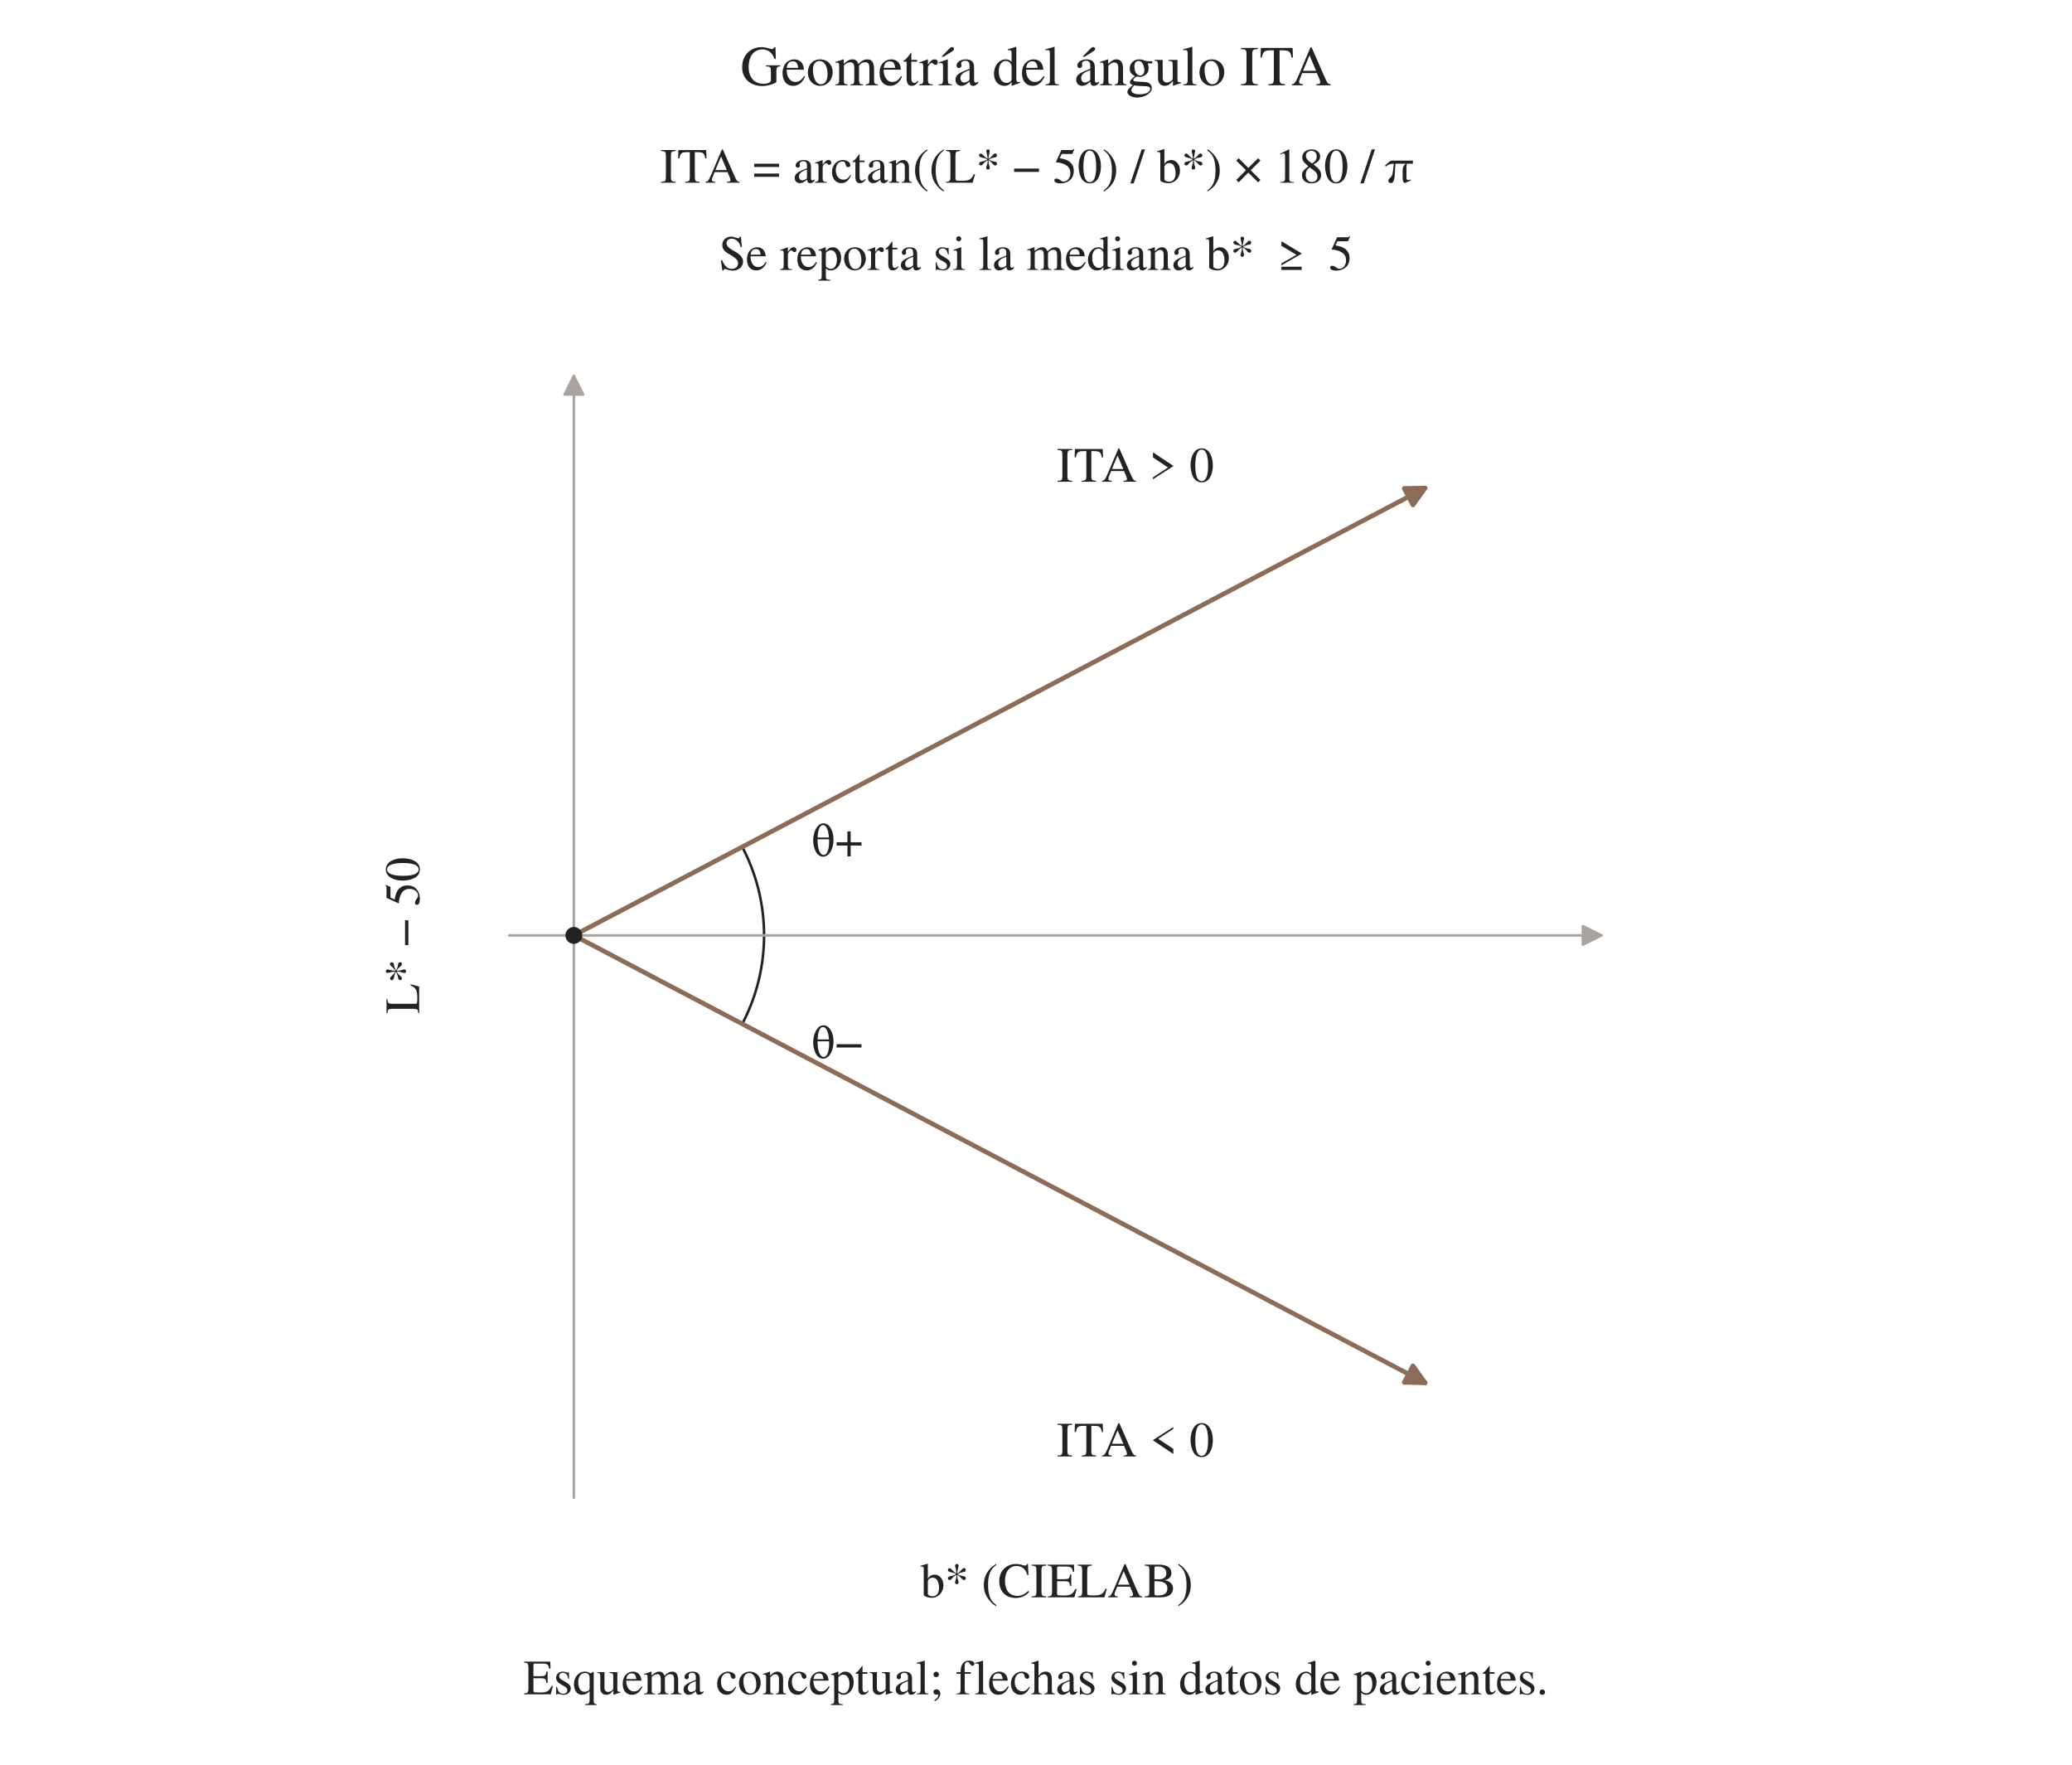
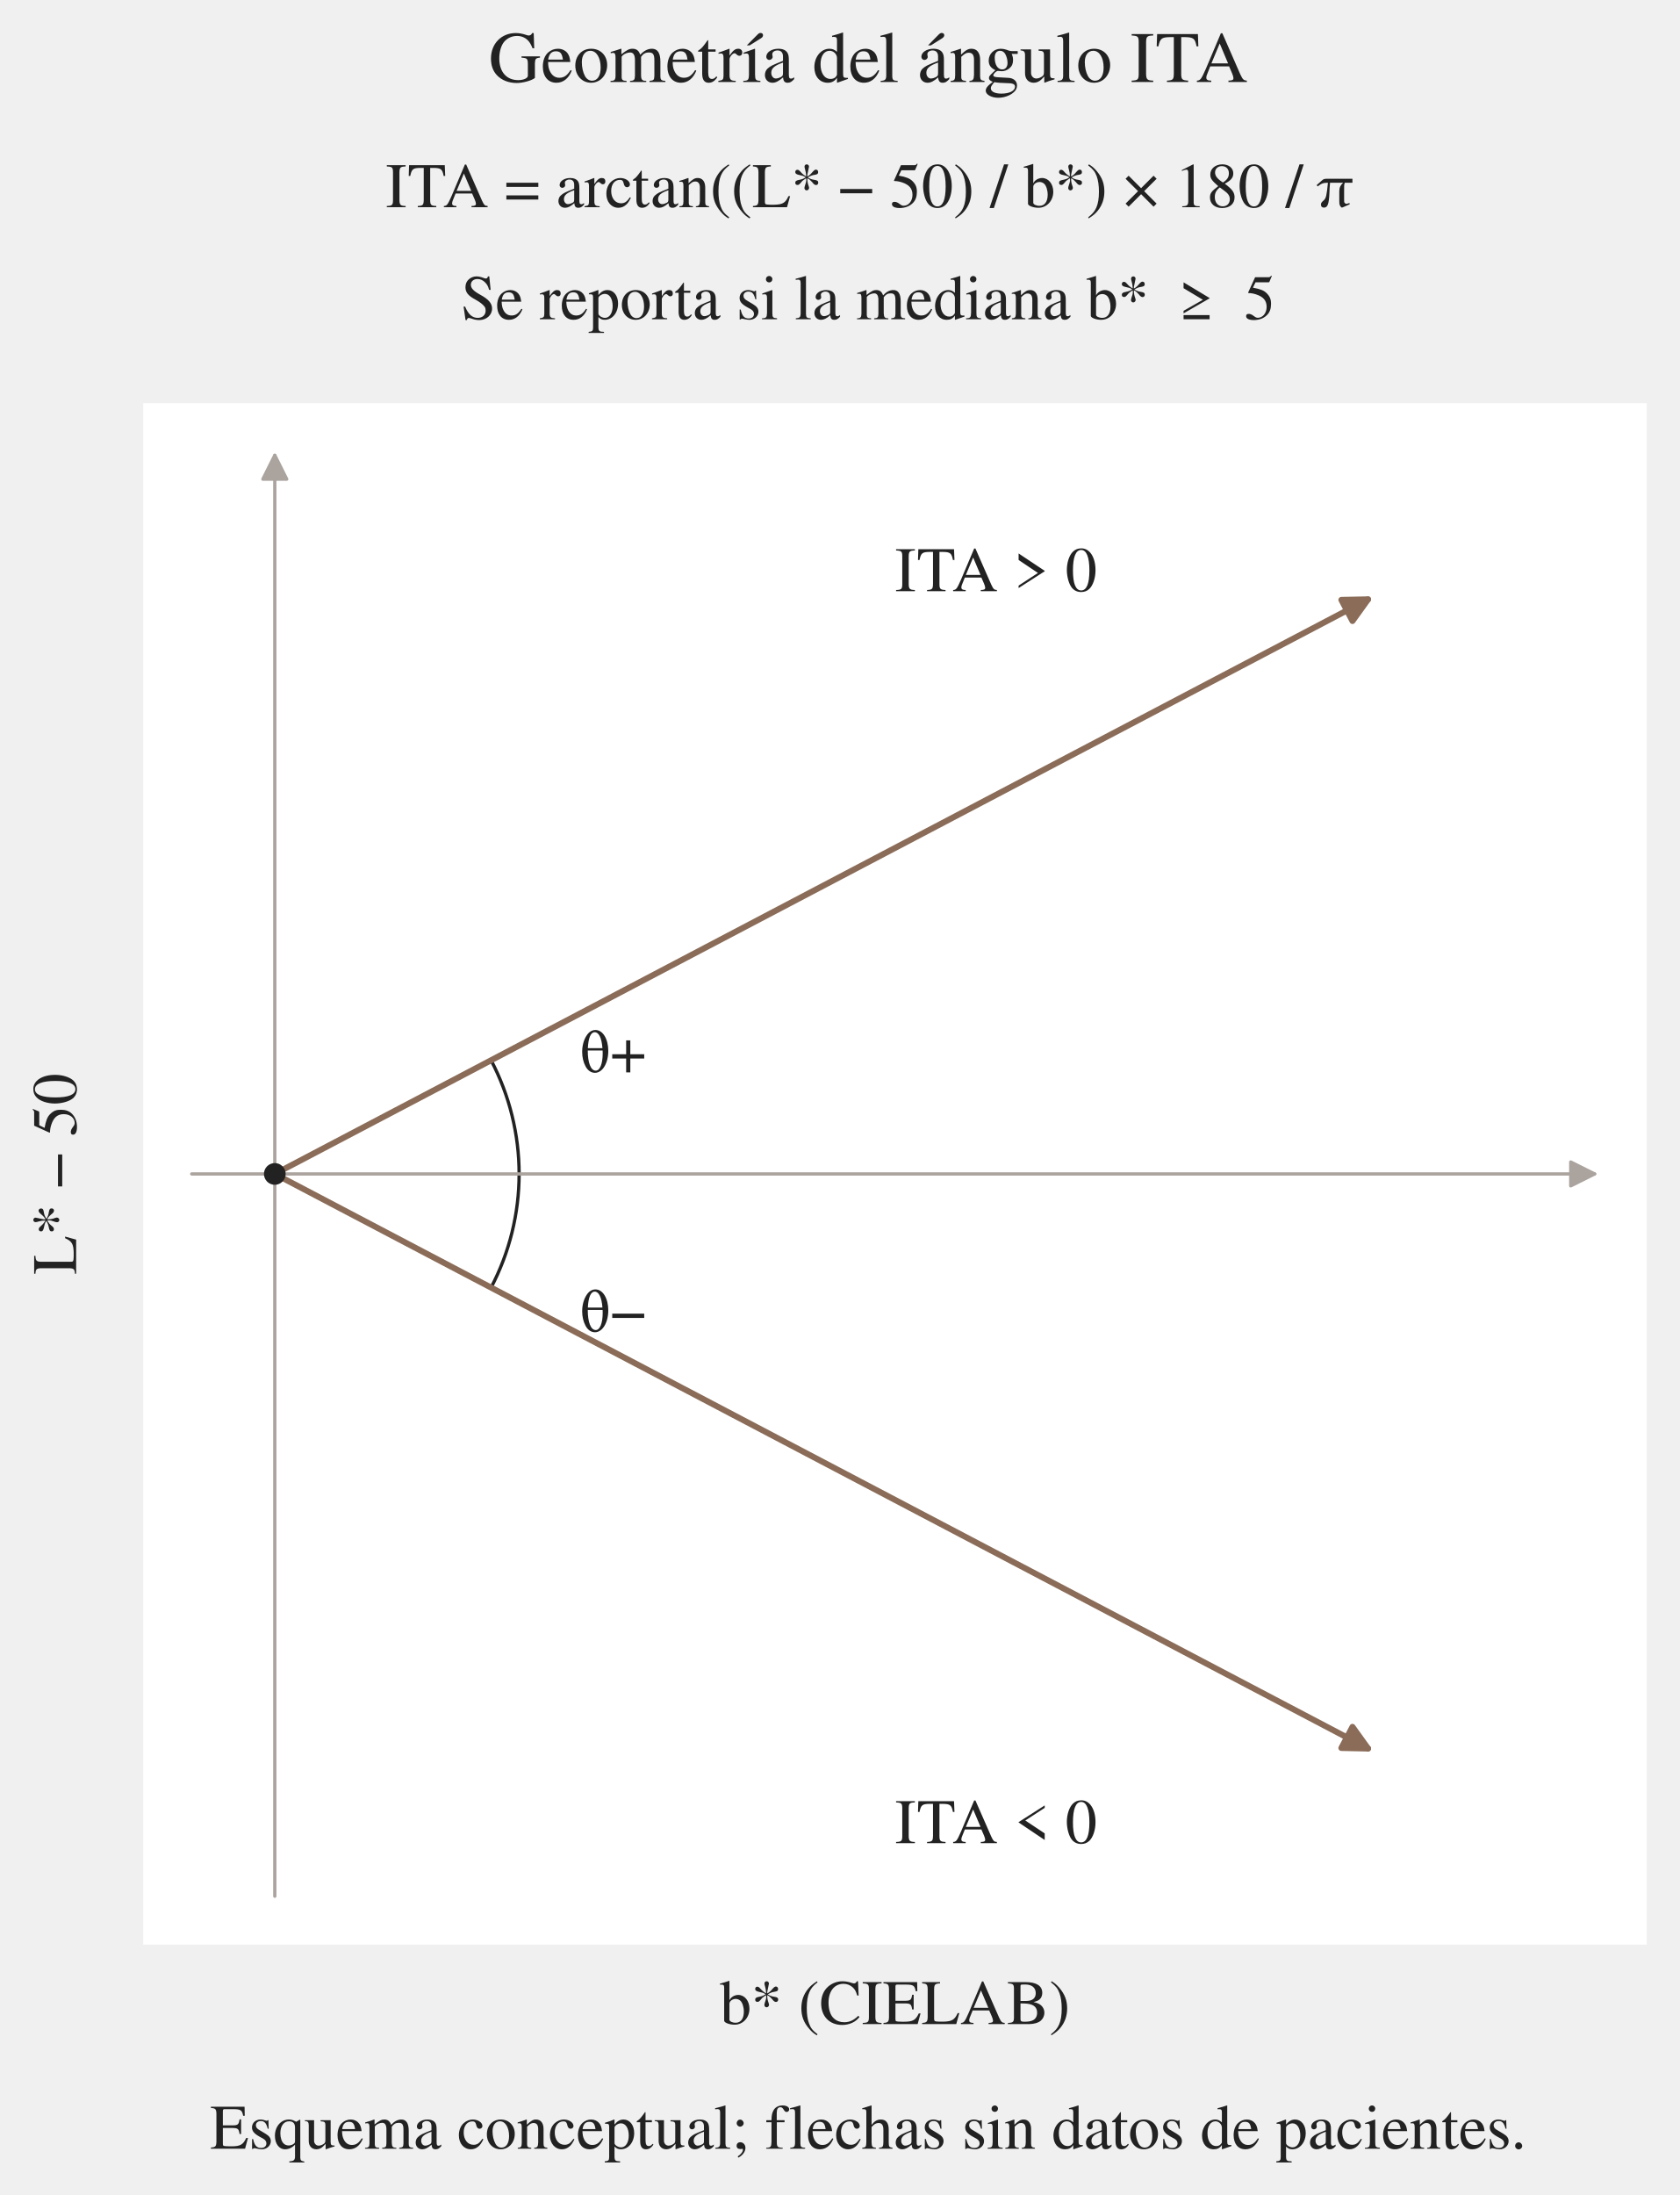
- <svg xmlns="http://www.w3.org/2000/svg" xmlns:xlink="http://www.w3.org/1999/xlink" width="490.394pt" height="417.6pt" viewBox="0 0 490.394 417.6" version="1.1">
+ <svg xmlns="http://www.w3.org/2000/svg" xmlns:xlink="http://www.w3.org/1999/xlink" width="309.438pt" height="404.36pt" viewBox="85.183 5.068 309.438 404.36" version="1.1">
  <defs>
    <style type="text/css">*{stroke-linejoin: round; stroke-linecap: butt}</style>
  </defs>
  <g id="figure_1">
-     <g id="patch_1">
-       <path d="M 0 417.6 L 490.394 417.6 L 490.394 0 L 0 0 z " style="fill: #ffffff" />
-     </g>
    <g id="axes_1">
      <g id="patch_2">
        <path d="M 111.58 363.312 L 388.622 363.312 L 388.622 79.344 L 111.58 79.344 z " style="fill: #ffffff" />
      </g>
      <g id="patch_3">
        <path d="M 180.84 221.328 C 180.84 217.696 180.401 214.078 179.531 210.551 C 178.662 207.025 177.369 203.617 175.681 200.401 " clip-path="url(#p9a129a9267)" style="fill: none; stroke: #222222; stroke-width: 0.6; stroke-linejoin: miter" />
      </g>
      <g id="patch_4">
        <path d="M 175.681 242.255 C 177.369 239.039 178.662 235.631 179.531 232.105 C 180.401 228.578 180.84 224.96 180.84 221.328 " clip-path="url(#p9a129a9267)" style="fill: none; stroke: #222222; stroke-width: 0.6; stroke-linejoin: miter" />
      </g>
      <g id="matplotlib.axis_1">
        <g id="text_1">
          <text style="font-size: 11.67px; font-family: 'Nimbus Roman'; text-anchor: middle; fill: #222222" x="250.101" y="377.945" transform="rotate(-0 250.1008 377.945)">b* (CIELAB)</text>
        </g>
      </g>
      <g id="matplotlib.axis_2">
        <g id="text_2">
          <text style="font-size: 11.67px; font-family: 'Nimbus Roman'; text-anchor: middle; fill: #222222" x="99.213" y="221.328" transform="rotate(-90 99.21281 221.328)">L* − 50</text>
        </g>
      </g>
      <g id="patch_5">
        <path d="M 120.51 221.328 Q 250.104 221.328 379.028 221.328 " style="fill: none; stroke: #aaa39e; stroke-width: 0.6; stroke-linecap: round" />
        <path d="M 374.628 219.128 L 379.028 221.328 L 374.628 223.528 z " style="fill: #aaa39e; stroke: #aaa39e; stroke-width: 0.6; stroke-linecap: round" />
      </g>
      <g id="patch_6">
        <path d="M 135.821 354.387 Q 135.821 221.329 135.821 88.941 " style="fill: none; stroke: #aaa39e; stroke-width: 0.6; stroke-linecap: round" />
        <path d="M 133.621 93.341 L 135.821 88.941 L 138.021 93.341 z " style="fill: #aaa39e; stroke: #aaa39e; stroke-width: 0.6; stroke-linecap: round" />
      </g>
      <g id="patch_7">
        <path d="M 137.589 220.399 Q 237.979 167.652 337.28 115.477 " style="fill: none; stroke: #8a6c58; stroke-width: 1.1; stroke-linecap: round" />
        <path d="M 332.361 115.576 L 337.28 115.477 L 334.408 119.471 z " style="fill: #8a6c58; stroke: #8a6c58; stroke-width: 1.1; stroke-linecap: round" />
      </g>
      <g id="patch_8">
        <path d="M 137.589 222.257 Q 237.979 275.004 337.28 327.179 " style="fill: none; stroke: #8a6c58; stroke-width: 1.1; stroke-linecap: round" />
        <path d="M 334.408 323.185 L 337.28 327.179 L 332.361 327.08 z " style="fill: #8a6c58; stroke: #8a6c58; stroke-width: 1.1; stroke-linecap: round" />
      </g>
      <g id="text_3">
        <text style="font-size: 11.67px; font-family: 'Nimbus Roman'; text-anchor: middle; fill: #222222" x="198.155" y="202.628" transform="rotate(-0 198.1554 202.6277)">θ+</text>
      </g>
      <g id="text_4">
        <text style="font-size: 11.67px; font-family: 'Nimbus Roman'; text-anchor: middle; fill: #222222" x="198.155" y="250.417" transform="rotate(-0 198.1554 250.4174)">θ−</text>
      </g>
      <g id="text_5">
        <text style="font-size: 11.67px; font-family: 'Nimbus Roman'; text-anchor: start; fill: #222222" x="250.101" y="113.974" transform="rotate(-0 250.1008 113.9742)">ITA &gt; 0</text>
      </g>
      <g id="text_6">
        <text style="font-size: 11.67px; font-family: 'Nimbus Roman'; text-anchor: start; fill: #222222" x="250.101" y="344.612" transform="rotate(-0 250.1008 344.6117)">ITA &lt; 0</text>
      </g>
      <g id="line2d_1">
        <path d="M 135.821 221.328 " clip-path="url(#p9a129a9267)" style="fill: none; stroke: #222222; stroke-width: 1.1; stroke-linecap: square" />
        <defs>
          <path id="md12adab698" d="M 0 1.5 C 0.398 1.5 0.779 1.342 1.061 1.061 C 1.342 0.779 1.5 0.398 1.5 0 C 1.5 -0.398 1.342 -0.779 1.061 -1.061 C 0.779 -1.342 0.398 -1.5 0 -1.5 C -0.398 -1.5 -0.779 -1.342 -1.061 -1.061 C -1.342 -0.779 -1.5 -0.398 -1.5 0 C -1.5 0.398 -1.342 0.779 -1.061 1.061 C -0.779 1.342 -0.398 1.5 0 1.5 z " style="stroke: #222222" />
        </defs>
        <g clip-path="url(#p9a129a9267)">
          <use xlink:href="#md12adab698" x="135.821" y="221.328" style="fill: #222222; stroke: #222222" />
        </g>
      </g>
    </g>
    <g id="text_7">
      <text style="font-size: 13.33px; font-family: 'Nimbus Roman'; text-anchor: middle; fill: #222222" x="245.197" y="20.172" transform="rotate(-0 245.1969 20.17237)">Geometría del ángulo ITA</text>
    </g>
    <g id="text_8">
      <text style="font-size: 11.67px; font-family: 'Nimbus Roman'; text-anchor: middle; fill: #222222" x="245.197" y="43.234" transform="rotate(-0 245.1969 43.234)">ITA = arctan((L* − 50) / b*) × 180 / π</text>
    </g>
    <g id="text_9">
      <text style="font-size: 11.67px; font-family: 'Nimbus Roman'; text-anchor: middle; fill: #222222" x="245.197" y="63.878" transform="rotate(-0 245.1969 63.87767)">Se reporta si la mediana b* ≥ 5</text>
    </g>
    <g id="text_10">
      <text style="font-size: 11.67px; font-family: 'Nimbus Roman'; text-anchor: middle; fill: #222222" x="245.197" y="400.896" transform="rotate(-0 245.1969 400.896)">Esquema conceptual; flechas sin datos de pacientes.</text>
    </g>
  </g>
  <defs>
    <clipPath id="p9a129a9267">
      <rect x="111.58" y="79.344" width="277.042" height="283.968" />
    </clipPath>
  </defs>
</svg>
